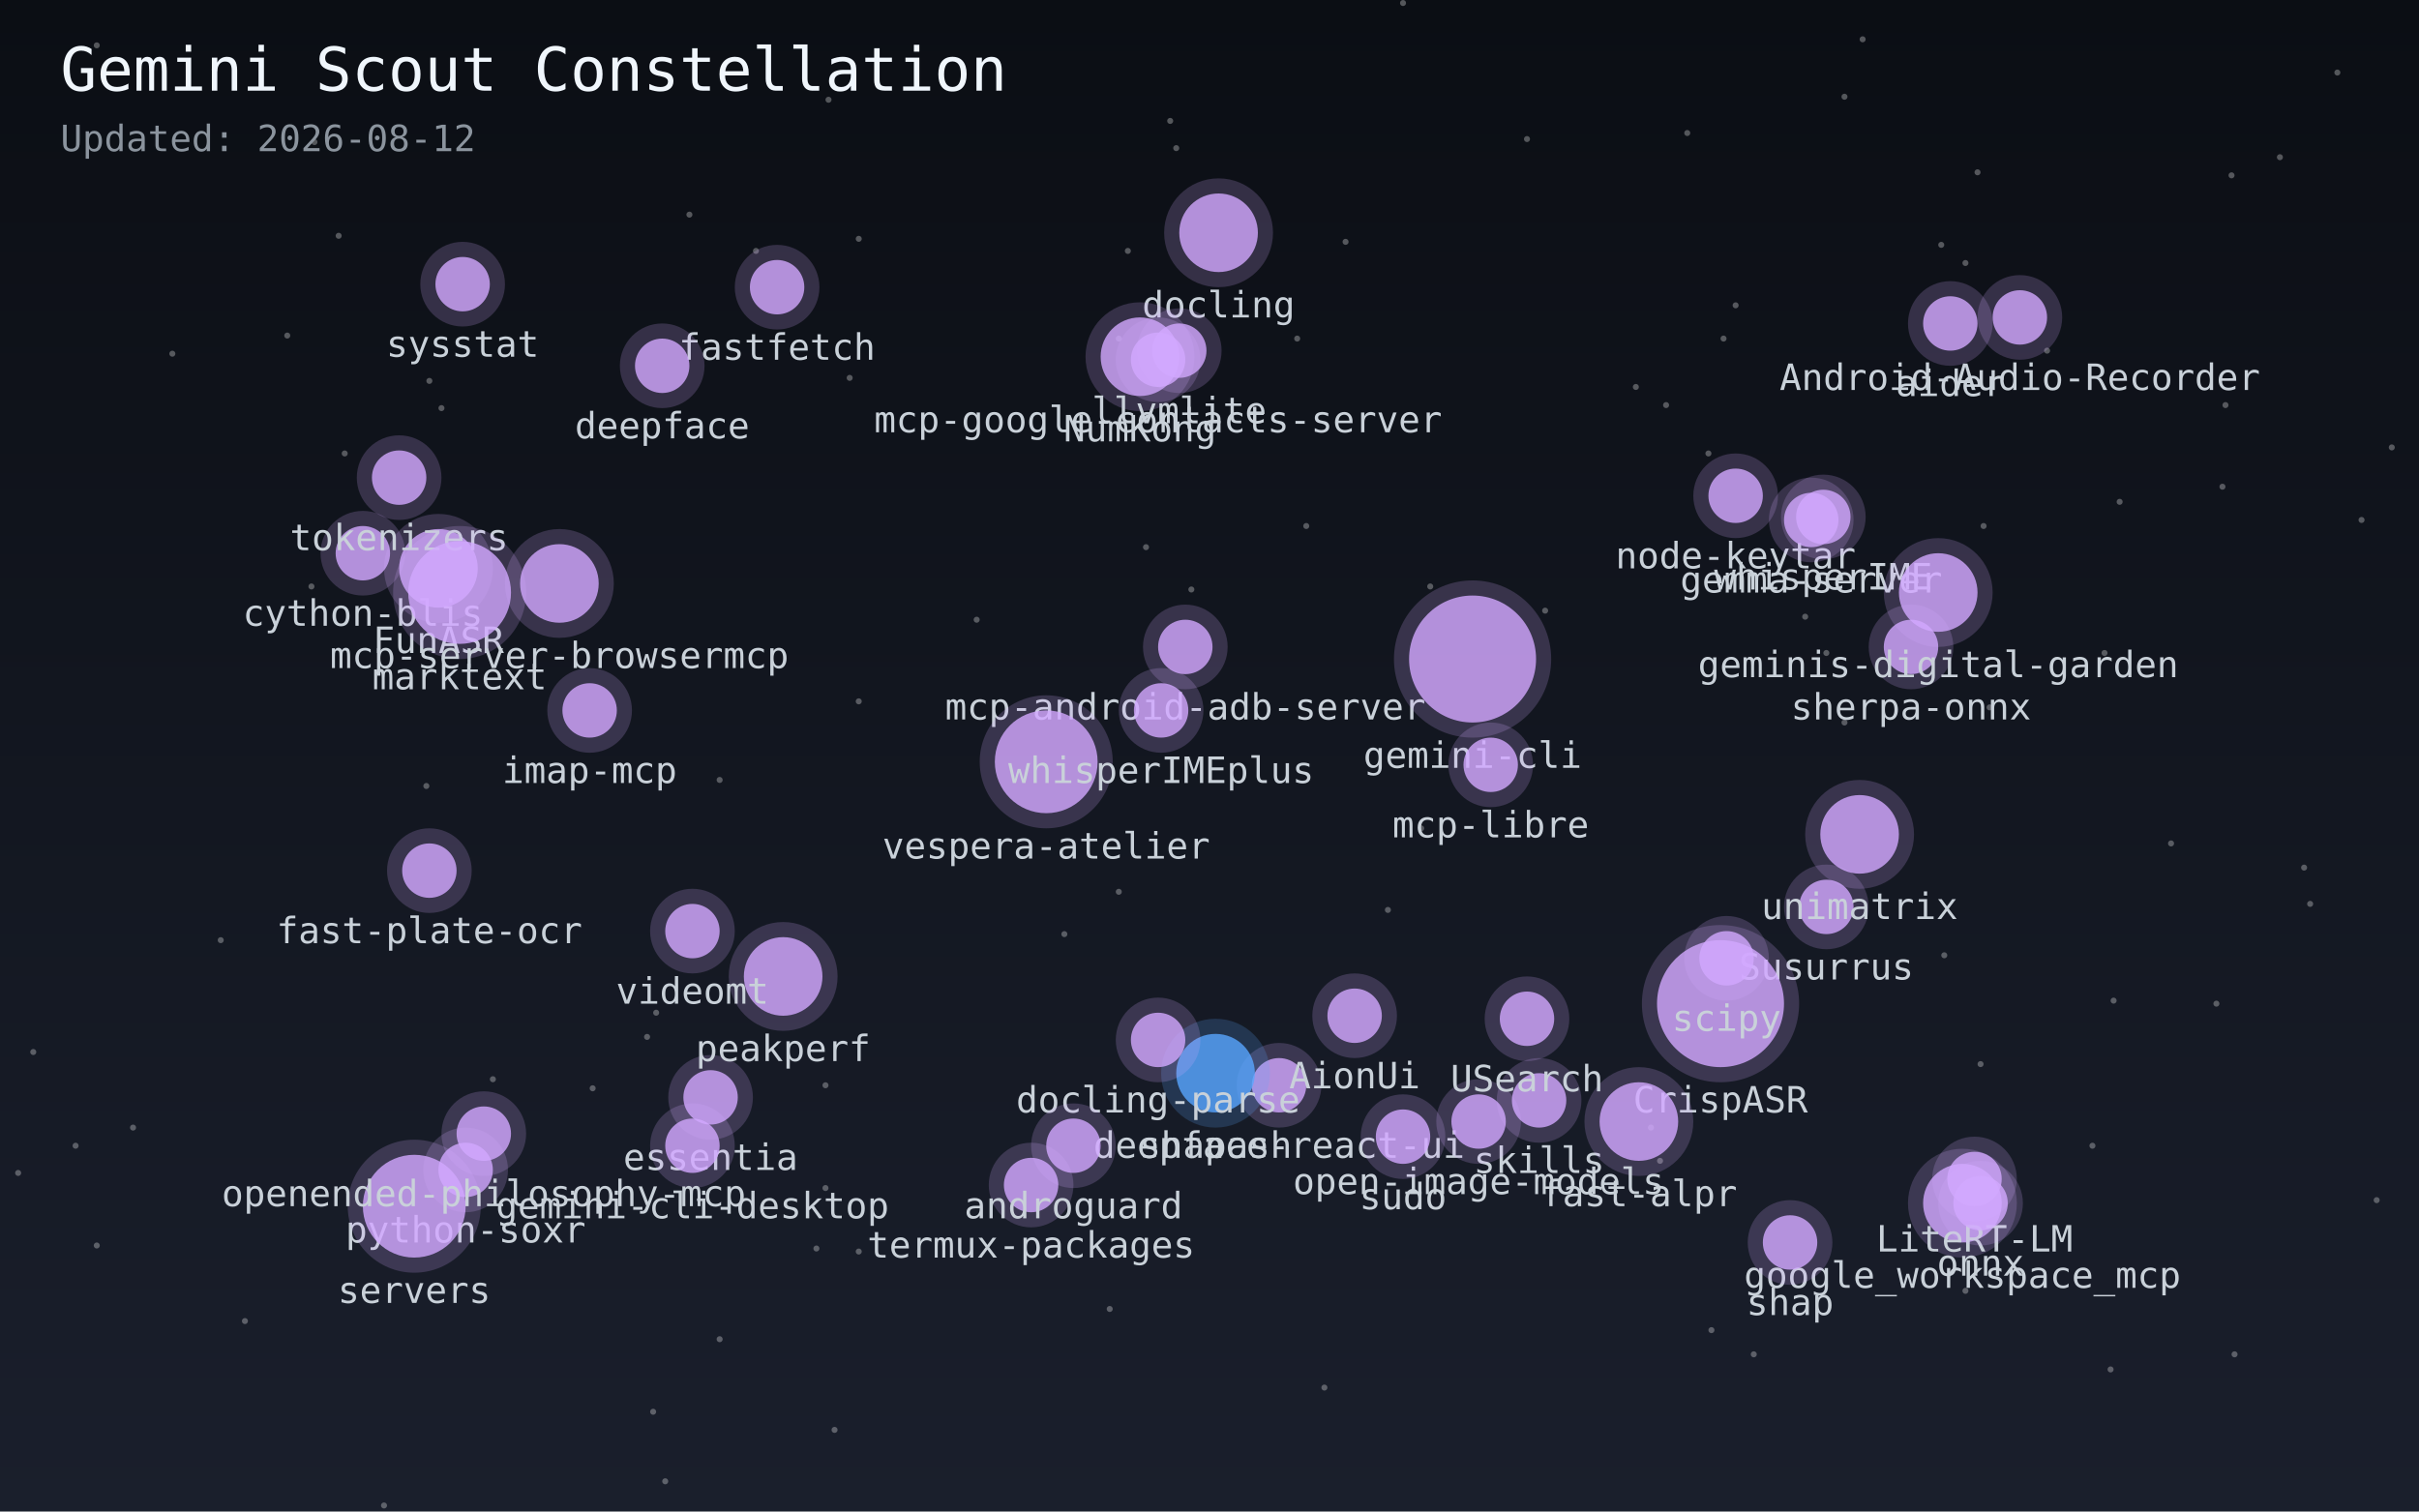
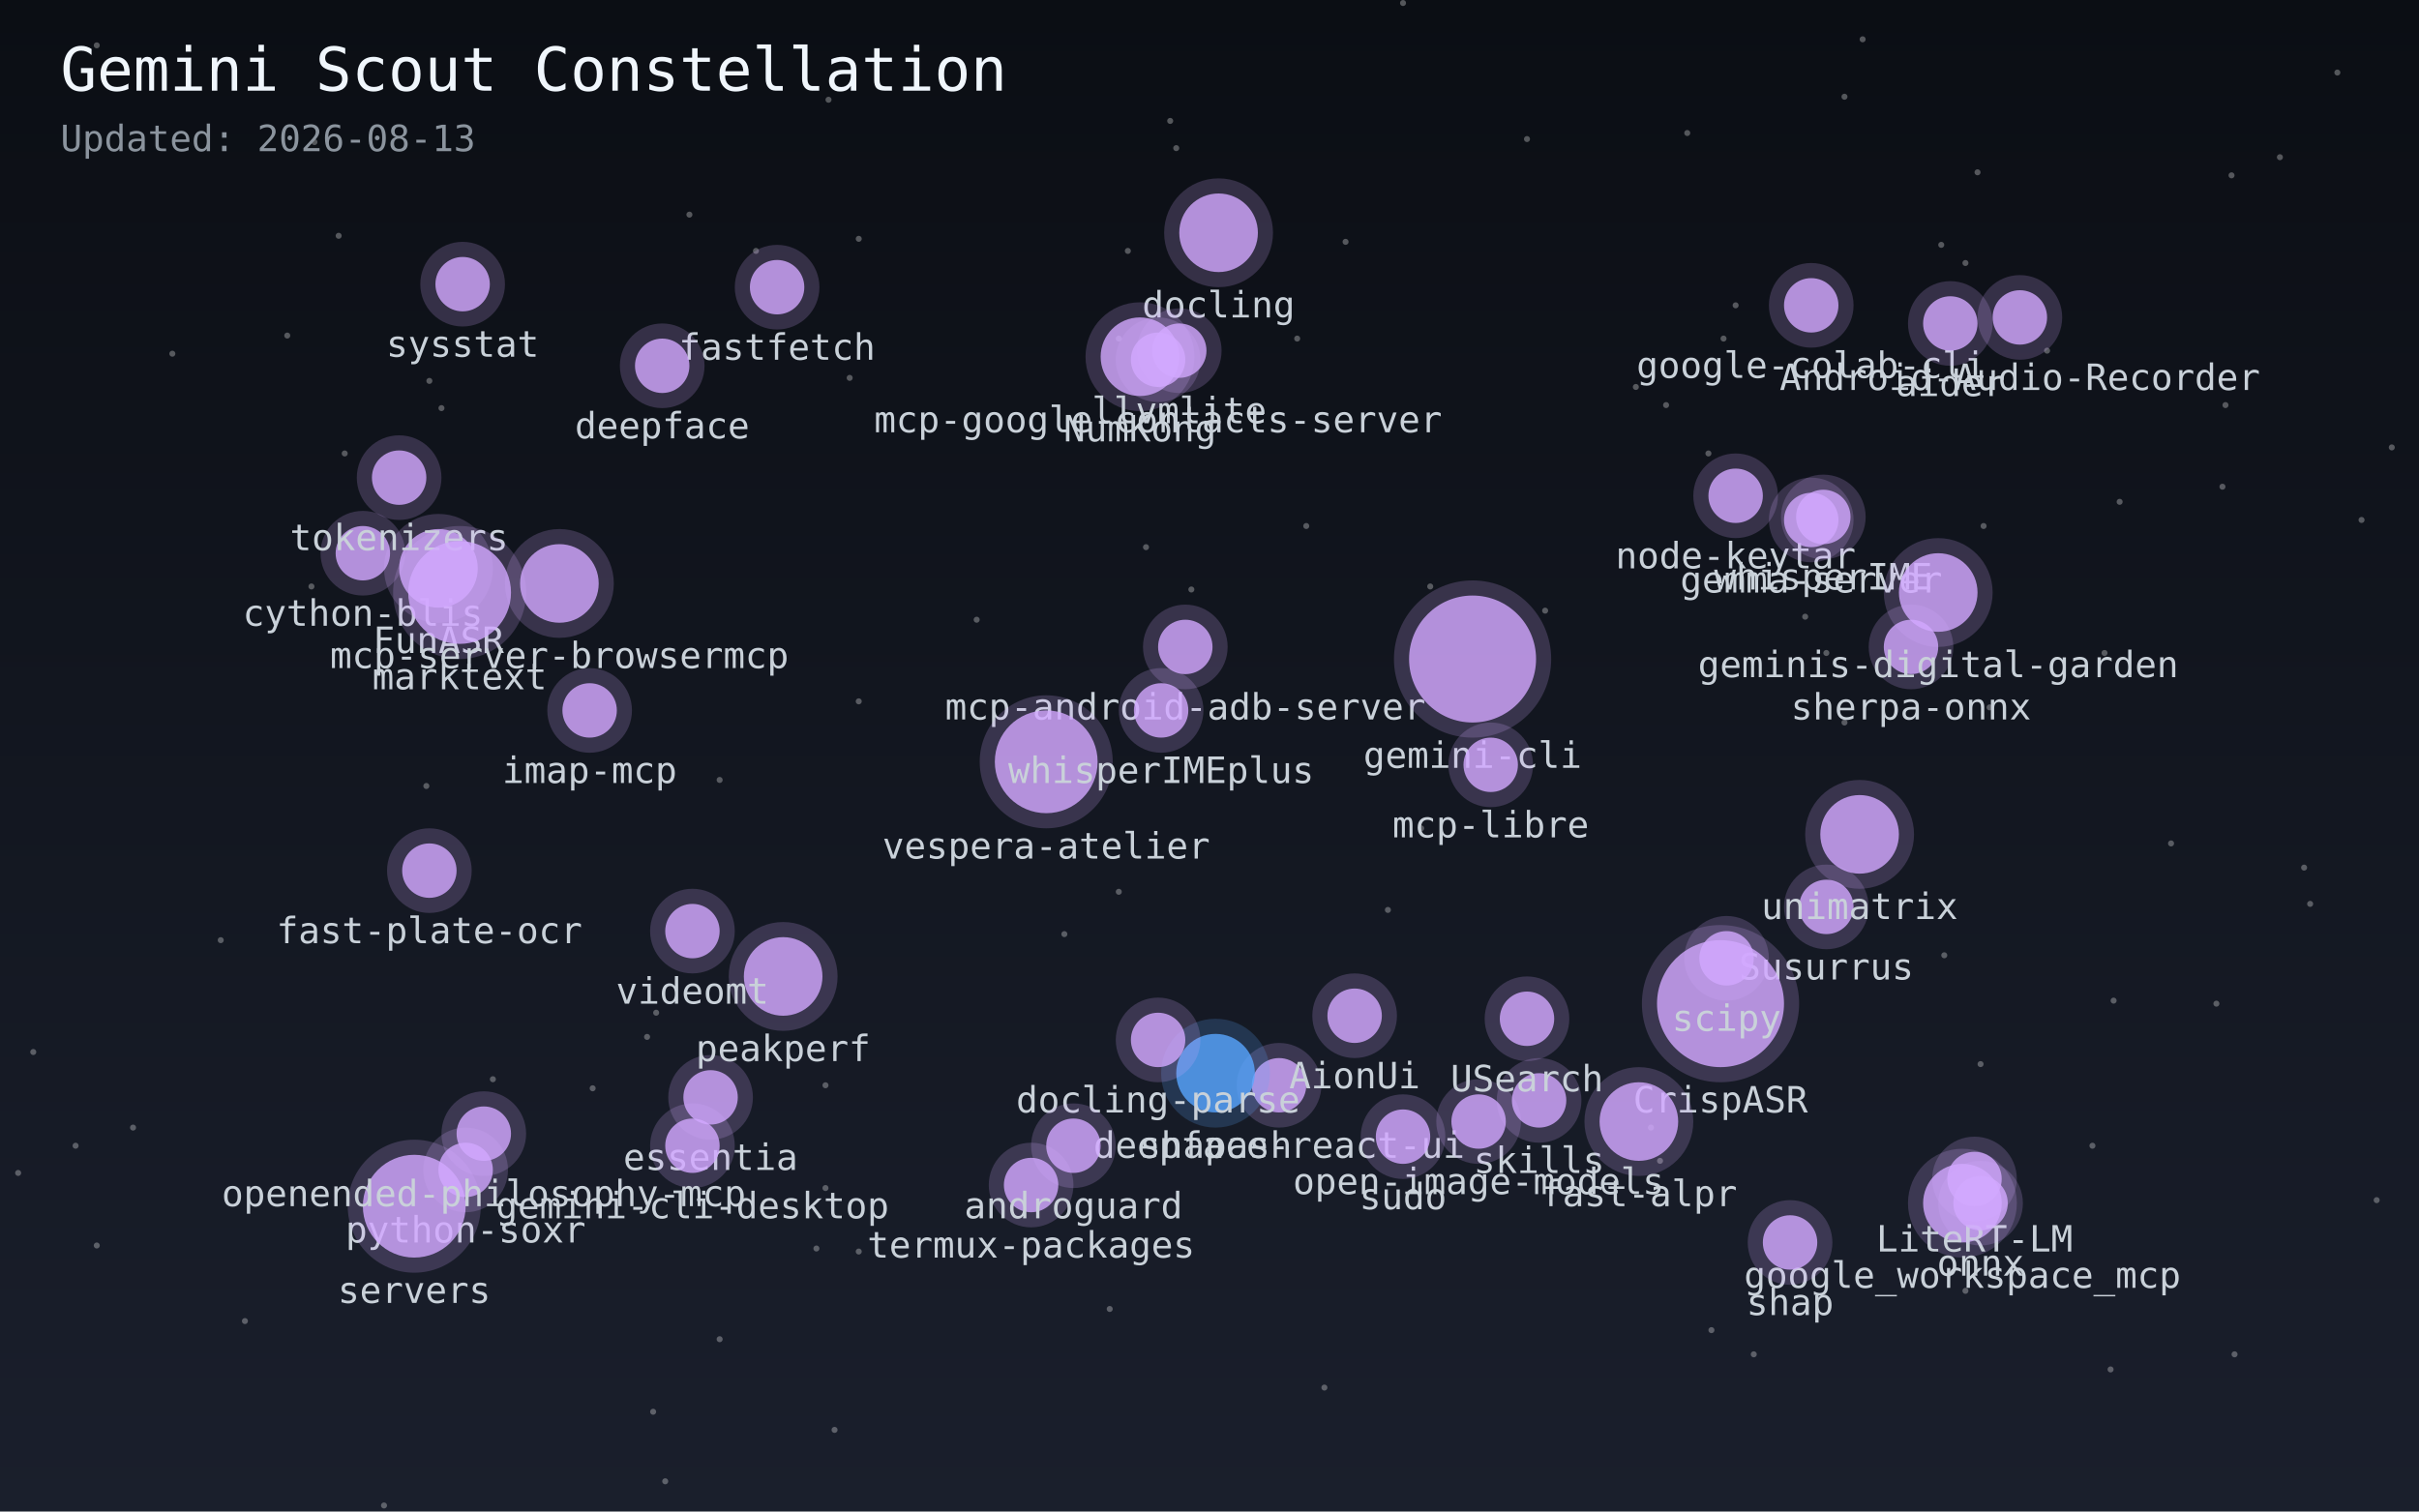
<svg xmlns="http://www.w3.org/2000/svg" width="800" height="500">
  <defs>
    <linearGradient id="sky" x1="0%" y1="0%" x2="0%" y2="100%">
      <stop offset="0%" style="stop-color:#0b0e14;stop-opacity:1" />
      <stop offset="100%" style="stop-color:#1a1f2c;stop-opacity:1" />
    </linearGradient>
  </defs>
  <rect width="100%" height="100%" fill="url(#sky)" />
  <circle cx="654" cy="57" r="1" fill="white" opacity="0.3" />
  <circle cx="25" cy="379" r="1" fill="white" opacity="0.3" />
  <circle cx="281" cy="125" r="1" fill="white" opacity="0.3" />
  <circle cx="228" cy="71" r="1" fill="white" opacity="0.3" />
  <circle cx="754" cy="52" r="1" fill="white" opacity="0.3" />
  <circle cx="692" cy="379" r="1" fill="white" opacity="0.3" />
  <circle cx="558" cy="44" r="1" fill="white" opacity="0.3" />
  <circle cx="604" cy="216" r="1" fill="white" opacity="0.3" />
  <circle cx="32" cy="15" r="1" fill="white" opacity="0.3" />
  <circle cx="95" cy="111" r="1" fill="white" opacity="0.3" />
  <circle cx="238" cy="258" r="1" fill="white" opacity="0.3" />
  <circle cx="616" cy="13" r="1" fill="white" opacity="0.3" />
  <circle cx="574" cy="101" r="1" fill="white" opacity="0.3" />
  <circle cx="733" cy="332" r="1" fill="white" opacity="0.3" />
  <circle cx="718" cy="279" r="1" fill="white" opacity="0.3" />
  <circle cx="429" cy="112" r="1" fill="white" opacity="0.3" />
  <circle cx="459" cy="301" r="1" fill="white" opacity="0.3" />
  <circle cx="284" cy="414" r="1" fill="white" opacity="0.3" />
  <circle cx="6" cy="388" r="1" fill="white" opacity="0.3" />
  <circle cx="163" cy="357" r="1" fill="white" opacity="0.3" />
  <circle cx="432" cy="174" r="1" fill="white" opacity="0.3" />
  <circle cx="284" cy="79" r="1" fill="white" opacity="0.3" />
  <circle cx="220" cy="490" r="1" fill="white" opacity="0.3" />
  <circle cx="781" cy="172" r="1" fill="white" opacity="0.3" />
  <circle cx="104" cy="47" r="1" fill="white" opacity="0.3" />
  <circle cx="389" cy="49" r="1" fill="white" opacity="0.3" />
  <circle cx="367" cy="433" r="1" fill="white" opacity="0.3" />
  <circle cx="352" cy="309" r="1" fill="white" opacity="0.3" />
  <circle cx="270" cy="413" r="1" fill="white" opacity="0.3" />
  <circle cx="44" cy="373" r="1" fill="white" opacity="0.3" />
  <circle cx="470" cy="274" r="1" fill="white" opacity="0.3" />
  <circle cx="127" cy="498" r="1" fill="white" opacity="0.3" />
  <circle cx="387" cy="40" r="1" fill="white" opacity="0.3" />
  <circle cx="565" cy="150" r="1" fill="white" opacity="0.3" />
  <circle cx="643" cy="316" r="1" fill="white" opacity="0.3" />
  <circle cx="370" cy="295" r="1" fill="white" opacity="0.3" />
  <circle cx="196" cy="360" r="1" fill="white" opacity="0.3" />
  <circle cx="71" cy="23" r="1" fill="white" opacity="0.3" />
  <circle cx="677" cy="116" r="1" fill="white" opacity="0.3" />
  <circle cx="791" cy="148" r="1" fill="white" opacity="0.3" />
  <circle cx="81" cy="437" r="1" fill="white" opacity="0.3" />
  <circle cx="238" cy="443" r="1" fill="white" opacity="0.3" />
  <circle cx="103" cy="194" r="1" fill="white" opacity="0.3" />
  <circle cx="284" cy="232" r="1" fill="white" opacity="0.3" />
  <circle cx="650" cy="427" r="1" fill="white" opacity="0.3" />
  <circle cx="373" cy="83" r="1" fill="white" opacity="0.3" />
  <circle cx="379" cy="181" r="1" fill="white" opacity="0.3" />
  <circle cx="214" cy="343" r="1" fill="white" opacity="0.3" />
  <circle cx="273" cy="359" r="1" fill="white" opacity="0.3" />
  <circle cx="699" cy="331" r="1" fill="white" opacity="0.3" />
  <circle cx="73" cy="311" r="1" fill="white" opacity="0.3" />
  <circle cx="650" cy="87" r="1" fill="white" opacity="0.3" />
  <circle cx="546" cy="373" r="1" fill="white" opacity="0.3" />
  <circle cx="250" cy="83" r="1" fill="white" opacity="0.3" />
  <circle cx="473" cy="194" r="1" fill="white" opacity="0.3" />
  <circle cx="276" cy="473" r="1" fill="white" opacity="0.3" />
  <circle cx="655" cy="352" r="1" fill="white" opacity="0.3" />
  <circle cx="570" cy="112" r="1" fill="white" opacity="0.3" />
  <circle cx="701" cy="166" r="1" fill="white" opacity="0.3" />
  <circle cx="786" cy="397" r="1" fill="white" opacity="0.3" />
  <circle cx="57" cy="117" r="1" fill="white" opacity="0.3" />
  <circle cx="32" cy="412" r="1" fill="white" opacity="0.3" />
  <circle cx="323" cy="205" r="1" fill="white" opacity="0.3" />
  <circle cx="274" cy="33" r="1" fill="white" opacity="0.3" />
  <circle cx="216" cy="467" r="1" fill="white" opacity="0.3" />
  <circle cx="580" cy="448" r="1" fill="white" opacity="0.3" />
  <circle cx="735" cy="161" r="1" fill="white" opacity="0.3" />
  <circle cx="217" cy="335" r="1" fill="white" opacity="0.3" />
  <circle cx="511" cy="202" r="1" fill="white" opacity="0.3" />
  <circle cx="658" cy="234" r="1" fill="white" opacity="0.3" />
  <circle cx="146" cy="135" r="1" fill="white" opacity="0.3" />
  <circle cx="142" cy="126" r="1" fill="white" opacity="0.3" />
  <circle cx="762" cy="287" r="1" fill="white" opacity="0.3" />
  <circle cx="551" cy="134" r="1" fill="white" opacity="0.3" />
  <circle cx="764" cy="299" r="1" fill="white" opacity="0.3" />
  <circle cx="438" cy="459" r="1" fill="white" opacity="0.3" />
  <circle cx="597" cy="204" r="1" fill="white" opacity="0.3" />
  <circle cx="370" cy="112" r="1" fill="white" opacity="0.3" />
  <circle cx="141" cy="260" r="1" fill="white" opacity="0.3" />
  <circle cx="505" cy="46" r="1" fill="white" opacity="0.3" />
  <circle cx="773" cy="24" r="1" fill="white" opacity="0.3" />
  <circle cx="112" cy="78" r="1" fill="white" opacity="0.3" />
  <circle cx="642" cy="81" r="1" fill="white" opacity="0.3" />
  <circle cx="696" cy="216" r="1" fill="white" opacity="0.3" />
  <circle cx="610" cy="32" r="1" fill="white" opacity="0.3" />
  <circle cx="394" cy="195" r="1" fill="white" opacity="0.3" />
  <circle cx="610" cy="239" r="1" fill="white" opacity="0.3" />
  <circle cx="541" cy="128" r="1" fill="white" opacity="0.3" />
  <circle cx="566" cy="440" r="1" fill="white" opacity="0.3" />
  <circle cx="11" cy="348" r="1" fill="white" opacity="0.3" />
  <circle cx="738" cy="58" r="1" fill="white" opacity="0.3" />
  <circle cx="698" cy="453" r="1" fill="white" opacity="0.3" />
  <circle cx="549" cy="384" r="1" fill="white" opacity="0.3" />
  <circle cx="273" cy="393" r="1" fill="white" opacity="0.3" />
  <circle cx="656" cy="174" r="1" fill="white" opacity="0.3" />
  <circle cx="114" cy="150" r="1" fill="white" opacity="0.3" />
  <circle cx="445" cy="80" r="1" fill="white" opacity="0.3" />
  <circle cx="464" cy="1" r="1" fill="white" opacity="0.3" />
  <circle cx="739" cy="448" r="1" fill="white" opacity="0.3" />
  <circle cx="736" cy="134" r="1" fill="white" opacity="0.3" />
+   <circle cx="599" cy="101" r="9" fill="#d2a8ff" opacity="0.8">
+     </circle>
+   <circle cx="599" cy="101" r="14" fill="#d2a8ff" opacity="0.2" />
+   <text x="599" y="125" fill="#c9d1d9" font-size="12" font-family="monospace" text-anchor="middle">google-colab-cli</text>
  <circle cx="649" cy="398" r="13" fill="#d2a8ff" opacity="0.8">
    </circle>
  <circle cx="649" cy="398" r="18" fill="#d2a8ff" opacity="0.2" />
  <text x="649" y="426" fill="#c9d1d9" font-size="12" font-family="monospace" text-anchor="middle">google_workspace_mcp</text>
  <circle cx="574" cy="164" r="9" fill="#d2a8ff" opacity="0.8">
    </circle>
  <circle cx="574" cy="164" r="14" fill="#d2a8ff" opacity="0.2" />
  <text x="574" y="188" fill="#c9d1d9" font-size="12" font-family="monospace" text-anchor="middle">node-keytar</text>
  <circle cx="632" cy="214" r="9" fill="#d2a8ff" opacity="0.8">
    </circle>
  <circle cx="632" cy="214" r="14" fill="#d2a8ff" opacity="0.2" />
  <text x="632" y="238" fill="#c9d1d9" font-size="12" font-family="monospace" text-anchor="middle">sherpa-onnx</text>
  <circle cx="120" cy="183" r="9" fill="#d2a8ff" opacity="0.8">
    </circle>
  <circle cx="120" cy="183" r="14" fill="#d2a8ff" opacity="0.2" />
  <text x="120" y="207" fill="#c9d1d9" font-size="12" font-family="monospace" text-anchor="middle">cython-blis</text>
  <circle cx="341" cy="392" r="9" fill="#d2a8ff" opacity="0.8">
    </circle>
  <circle cx="341" cy="392" r="14" fill="#d2a8ff" opacity="0.2" />
  <text x="341" y="416" fill="#c9d1d9" font-size="12" font-family="monospace" text-anchor="middle">termux-packages</text>
  <circle cx="154" cy="387" r="9" fill="#d2a8ff" opacity="0.8">
    </circle>
  <circle cx="154" cy="387" r="14" fill="#d2a8ff" opacity="0.2" />
  <text x="154" y="411" fill="#c9d1d9" font-size="12" font-family="monospace" text-anchor="middle">python-soxr</text>
  <circle cx="592" cy="411" r="9" fill="#d2a8ff" opacity="0.8">
    </circle>
  <circle cx="592" cy="411" r="14" fill="#d2a8ff" opacity="0.2" />
  <text x="592" y="435" fill="#c9d1d9" font-size="12" font-family="monospace" text-anchor="middle">shap</text>
  <circle cx="153" cy="94" r="9" fill="#d2a8ff" opacity="0.8">
    </circle>
  <circle cx="153" cy="94" r="14" fill="#d2a8ff" opacity="0.2" />
  <text x="153" y="118" fill="#c9d1d9" font-size="12" font-family="monospace" text-anchor="middle">sysstat</text>
  <circle cx="145" cy="188" r="13" fill="#d2a8ff" opacity="0.8">
    </circle>
  <circle cx="145" cy="188" r="18" fill="#d2a8ff" opacity="0.2" />
  <text x="145" y="216" fill="#c9d1d9" font-size="12" font-family="monospace" text-anchor="middle">FunASR</text>
  <circle cx="423" cy="359" r="9" fill="#d2a8ff" opacity="0.8">
    </circle>
  <circle cx="423" cy="359" r="14" fill="#d2a8ff" opacity="0.2" />
  <text x="423" y="383" fill="#c9d1d9" font-size="12" font-family="monospace" text-anchor="middle">deepface-react-ui</text>
  <circle cx="604" cy="300" r="9" fill="#d2a8ff" opacity="0.8">
    </circle>
  <circle cx="604" cy="300" r="14" fill="#d2a8ff" opacity="0.2" />
  <text x="604" y="324" fill="#c9d1d9" font-size="12" font-family="monospace" text-anchor="middle">Susurrus</text>
  <circle cx="569" cy="332" r="21" fill="#d2a8ff" opacity="0.8">
    </circle>
  <circle cx="569" cy="332" r="26" fill="#d2a8ff" opacity="0.2" />
  <text x="569" y="368" fill="#c9d1d9" font-size="12" font-family="monospace" text-anchor="middle">CrispASR</text>
  <circle cx="599" cy="172" r="9" fill="#d2a8ff" opacity="0.8">
    </circle>
  <circle cx="599" cy="172" r="14" fill="#d2a8ff" opacity="0.2" />
  <text x="599" y="196" fill="#c9d1d9" font-size="12" font-family="monospace" text-anchor="middle">gemma-server</text>
  <circle cx="653" cy="390" r="9" fill="#d2a8ff" opacity="0.8">
    </circle>
  <circle cx="653" cy="390" r="14" fill="#d2a8ff" opacity="0.2" />
  <text x="653" y="414" fill="#c9d1d9" font-size="12" font-family="monospace" text-anchor="middle">LiteRT-LM</text>
  <circle cx="403" cy="77" r="13" fill="#d2a8ff" opacity="0.8">
    </circle>
  <circle cx="403" cy="77" r="18" fill="#d2a8ff" opacity="0.2" />
  <text x="403" y="105" fill="#c9d1d9" font-size="12" font-family="monospace" text-anchor="middle">docling</text>
  <circle cx="235" cy="363" r="9" fill="#d2a8ff" opacity="0.8">
    </circle>
  <circle cx="235" cy="363" r="14" fill="#d2a8ff" opacity="0.2" />
  <text x="235" y="387" fill="#c9d1d9" font-size="12" font-family="monospace" text-anchor="middle">essentia</text>
  <circle cx="402" cy="355" r="13" fill="#58a6ff" opacity="0.8">
    </circle>
  <circle cx="402" cy="355" r="18" fill="#58a6ff" opacity="0.2" />
  <text x="402" y="383" fill="#c9d1d9" font-size="12" font-family="monospace" text-anchor="middle">shapash</text>
  <circle cx="259" cy="323" r="13" fill="#d2a8ff" opacity="0.8">
    </circle>
  <circle cx="259" cy="323" r="18" fill="#d2a8ff" opacity="0.2" />
  <text x="259" y="351" fill="#c9d1d9" font-size="12" font-family="monospace" text-anchor="middle">peakperf</text>
  <circle cx="509" cy="364" r="9" fill="#d2a8ff" opacity="0.8">
    </circle>
  <circle cx="509" cy="364" r="14" fill="#d2a8ff" opacity="0.2" />
  <text x="509" y="388" fill="#c9d1d9" font-size="12" font-family="monospace" text-anchor="middle">skills</text>
  <circle cx="229" cy="308" r="9" fill="#d2a8ff" opacity="0.8">
    </circle>
  <circle cx="229" cy="308" r="14" fill="#d2a8ff" opacity="0.2" />
  <text x="229" y="332" fill="#c9d1d9" font-size="12" font-family="monospace" text-anchor="middle">videomt</text>
  <circle cx="383" cy="344" r="9" fill="#d2a8ff" opacity="0.8">
    </circle>
  <circle cx="383" cy="344" r="14" fill="#d2a8ff" opacity="0.2" />
  <text x="383" y="368" fill="#c9d1d9" font-size="12" font-family="monospace" text-anchor="middle">docling-parse</text>
  <circle cx="542" cy="371" r="13" fill="#d2a8ff" opacity="0.8">
    </circle>
  <circle cx="542" cy="371" r="18" fill="#d2a8ff" opacity="0.2" />
  <text x="542" y="399" fill="#c9d1d9" font-size="12" font-family="monospace" text-anchor="middle">fast-alpr</text>
  <circle cx="489" cy="371" r="9" fill="#d2a8ff" opacity="0.8">
    </circle>
  <circle cx="489" cy="371" r="14" fill="#d2a8ff" opacity="0.2" />
  <text x="489" y="395" fill="#c9d1d9" font-size="12" font-family="monospace" text-anchor="middle">open-image-models</text>
  <circle cx="142" cy="288" r="9" fill="#d2a8ff" opacity="0.8">
    </circle>
  <circle cx="142" cy="288" r="14" fill="#d2a8ff" opacity="0.2" />
  <text x="142" y="312" fill="#c9d1d9" font-size="12" font-family="monospace" text-anchor="middle">fast-plate-ocr</text>
  <circle cx="257" cy="95" r="9" fill="#d2a8ff" opacity="0.8">
    </circle>
  <circle cx="257" cy="95" r="14" fill="#d2a8ff" opacity="0.2" />
  <text x="257" y="119" fill="#c9d1d9" font-size="12" font-family="monospace" text-anchor="middle">fastfetch</text>
  <circle cx="571" cy="317" r="9" fill="#d2a8ff" opacity="0.8">
    </circle>
  <circle cx="571" cy="317" r="14" fill="#d2a8ff" opacity="0.2" />
  <text x="571" y="341" fill="#c9d1d9" font-size="12" font-family="monospace" text-anchor="middle">scipy</text>
  <circle cx="668" cy="105" r="9" fill="#d2a8ff" opacity="0.8">
    </circle>
  <circle cx="668" cy="105" r="14" fill="#d2a8ff" opacity="0.2" />
  <text x="668" y="129" fill="#c9d1d9" font-size="12" font-family="monospace" text-anchor="middle">Android-Audio-Recorder</text>
  <circle cx="505" cy="337" r="9" fill="#d2a8ff" opacity="0.8">
    </circle>
  <circle cx="505" cy="337" r="14" fill="#d2a8ff" opacity="0.2" />
  <text x="505" y="361" fill="#c9d1d9" font-size="12" font-family="monospace" text-anchor="middle">USearch</text>
  <circle cx="377" cy="118" r="13" fill="#d2a8ff" opacity="0.8">
    </circle>
  <circle cx="377" cy="118" r="18" fill="#d2a8ff" opacity="0.2" />
  <text x="377" y="146" fill="#c9d1d9" font-size="12" font-family="monospace" text-anchor="middle">NumKong</text>
  <circle cx="132" cy="158" r="9" fill="#d2a8ff" opacity="0.8">
    </circle>
  <circle cx="132" cy="158" r="14" fill="#d2a8ff" opacity="0.2" />
  <text x="132" y="182" fill="#c9d1d9" font-size="12" font-family="monospace" text-anchor="middle">tokenizers</text>
  <circle cx="219" cy="121" r="9" fill="#d2a8ff" opacity="0.8">
    </circle>
  <circle cx="219" cy="121" r="14" fill="#d2a8ff" opacity="0.2" />
  <text x="219" y="145" fill="#c9d1d9" font-size="12" font-family="monospace" text-anchor="middle">deepface</text>
  <circle cx="448" cy="336" r="9" fill="#d2a8ff" opacity="0.8">
    </circle>
  <circle cx="448" cy="336" r="14" fill="#d2a8ff" opacity="0.2" />
  <text x="448" y="360" fill="#c9d1d9" font-size="12" font-family="monospace" text-anchor="middle">AionUi</text>
  <circle cx="152" cy="196" r="17" fill="#d2a8ff" opacity="0.8">
    </circle>
  <circle cx="152" cy="196" r="22" fill="#d2a8ff" opacity="0.2" />
  <text x="152" y="228" fill="#c9d1d9" font-size="12" font-family="monospace" text-anchor="middle">marktext</text>
  <circle cx="655" cy="398" r="9" fill="#d2a8ff" opacity="0.8">
    </circle>
  <circle cx="655" cy="398" r="14" fill="#d2a8ff" opacity="0.2" />
  <text x="655" y="422" fill="#c9d1d9" font-size="12" font-family="monospace" text-anchor="middle">onnx</text>
  <circle cx="390" cy="116" r="9" fill="#d2a8ff" opacity="0.8">
    </circle>
  <circle cx="390" cy="116" r="14" fill="#d2a8ff" opacity="0.2" />
  <text x="390" y="140" fill="#c9d1d9" font-size="12" font-family="monospace" text-anchor="middle">llvmlite</text>
  <circle cx="392" cy="214" r="9" fill="#d2a8ff" opacity="0.8">
    </circle>
  <circle cx="392" cy="214" r="14" fill="#d2a8ff" opacity="0.2" />
  <text x="392" y="238" fill="#c9d1d9" font-size="12" font-family="monospace" text-anchor="middle">mcp-android-adb-server</text>
  <circle cx="487" cy="218" r="21" fill="#d2a8ff" opacity="0.8">
    </circle>
  <circle cx="487" cy="218" r="26" fill="#d2a8ff" opacity="0.2" />
  <text x="487" y="254" fill="#c9d1d9" font-size="12" font-family="monospace" text-anchor="middle">gemini-cli</text>
  <circle cx="355" cy="379" r="9" fill="#d2a8ff" opacity="0.8">
    </circle>
  <circle cx="355" cy="379" r="14" fill="#d2a8ff" opacity="0.2" />
  <text x="355" y="403" fill="#c9d1d9" font-size="12" font-family="monospace" text-anchor="middle">androguard</text>
  <circle cx="615" cy="276" r="13" fill="#d2a8ff" opacity="0.8">
    </circle>
  <circle cx="615" cy="276" r="18" fill="#d2a8ff" opacity="0.2" />
  <text x="615" y="304" fill="#c9d1d9" font-size="12" font-family="monospace" text-anchor="middle">unimatrix</text>
  <circle cx="464" cy="376" r="9" fill="#d2a8ff" opacity="0.8">
    </circle>
  <circle cx="464" cy="376" r="14" fill="#d2a8ff" opacity="0.2" />
  <text x="464" y="400" fill="#c9d1d9" font-size="12" font-family="monospace" text-anchor="middle">sudo</text>
  <circle cx="229" cy="379" r="9" fill="#d2a8ff" opacity="0.8">
    </circle>
  <circle cx="229" cy="379" r="14" fill="#d2a8ff" opacity="0.2" />
  <text x="229" y="403" fill="#c9d1d9" font-size="12" font-family="monospace" text-anchor="middle">gemini-cli-desktop</text>
  <circle cx="346" cy="252" r="17" fill="#d2a8ff" opacity="0.8">
    </circle>
  <circle cx="346" cy="252" r="22" fill="#d2a8ff" opacity="0.2" />
  <text x="346" y="284" fill="#c9d1d9" font-size="12" font-family="monospace" text-anchor="middle">vespera-atelier</text>
  <circle cx="137" cy="399" r="17" fill="#d2a8ff" opacity="0.8">
    </circle>
  <circle cx="137" cy="399" r="22" fill="#d2a8ff" opacity="0.2" />
  <text x="137" y="431" fill="#c9d1d9" font-size="12" font-family="monospace" text-anchor="middle">servers</text>
  <circle cx="645" cy="107" r="9" fill="#d2a8ff" opacity="0.8">
    </circle>
  <circle cx="645" cy="107" r="14" fill="#d2a8ff" opacity="0.2" />
  <text x="645" y="131" fill="#c9d1d9" font-size="12" font-family="monospace" text-anchor="middle">aider</text>
  <circle cx="493" cy="253" r="9" fill="#d2a8ff" opacity="0.8">
    </circle>
  <circle cx="493" cy="253" r="14" fill="#d2a8ff" opacity="0.2" />
  <text x="493" y="277" fill="#c9d1d9" font-size="12" font-family="monospace" text-anchor="middle">mcp-libre</text>
  <circle cx="383" cy="119" r="9" fill="#d2a8ff" opacity="0.8">
    </circle>
  <circle cx="383" cy="119" r="14" fill="#d2a8ff" opacity="0.2" />
  <text x="383" y="143" fill="#c9d1d9" font-size="12" font-family="monospace" text-anchor="middle">mcp-google-contacts-server</text>
  <circle cx="160" cy="375" r="9" fill="#d2a8ff" opacity="0.8">
    </circle>
  <circle cx="160" cy="375" r="14" fill="#d2a8ff" opacity="0.2" />
  <text x="160" y="399" fill="#c9d1d9" font-size="12" font-family="monospace" text-anchor="middle">openended-philosophy-mcp</text>
  <circle cx="603" cy="171" r="9" fill="#d2a8ff" opacity="0.8">
    </circle>
  <circle cx="603" cy="171" r="14" fill="#d2a8ff" opacity="0.2" />
  <text x="603" y="195" fill="#c9d1d9" font-size="12" font-family="monospace" text-anchor="middle">whisperIME</text>
  <circle cx="384" cy="235" r="9" fill="#d2a8ff" opacity="0.8">
    </circle>
  <circle cx="384" cy="235" r="14" fill="#d2a8ff" opacity="0.2" />
  <text x="384" y="259" fill="#c9d1d9" font-size="12" font-family="monospace" text-anchor="middle">whisperIMEplus</text>
  <circle cx="641" cy="196" r="13" fill="#d2a8ff" opacity="0.8">
    </circle>
  <circle cx="641" cy="196" r="18" fill="#d2a8ff" opacity="0.2" />
  <text x="641" y="224" fill="#c9d1d9" font-size="12" font-family="monospace" text-anchor="middle">geminis-digital-garden</text>
  <circle cx="185" cy="193" r="13" fill="#d2a8ff" opacity="0.8">
    </circle>
  <circle cx="185" cy="193" r="18" fill="#d2a8ff" opacity="0.2" />
  <text x="185" y="221" fill="#c9d1d9" font-size="12" font-family="monospace" text-anchor="middle">mcp-server-browsermcp</text>
  <circle cx="195" cy="235" r="9" fill="#d2a8ff" opacity="0.8">
    </circle>
  <circle cx="195" cy="235" r="14" fill="#d2a8ff" opacity="0.2" />
  <text x="195" y="259" fill="#c9d1d9" font-size="12" font-family="monospace" text-anchor="middle">imap-mcp</text>
  <text x="20" y="30" fill="#f0f6fc" font-size="20" font-family="monospace">Gemini Scout Constellation</text>
-   <text x="20" y="50" fill="#8b949e" font-size="12" font-family="monospace">Updated: 2026-08-12</text>
+   <text x="20" y="50" fill="#8b949e" font-size="12" font-family="monospace">Updated: 2026-08-13</text>
</svg>
